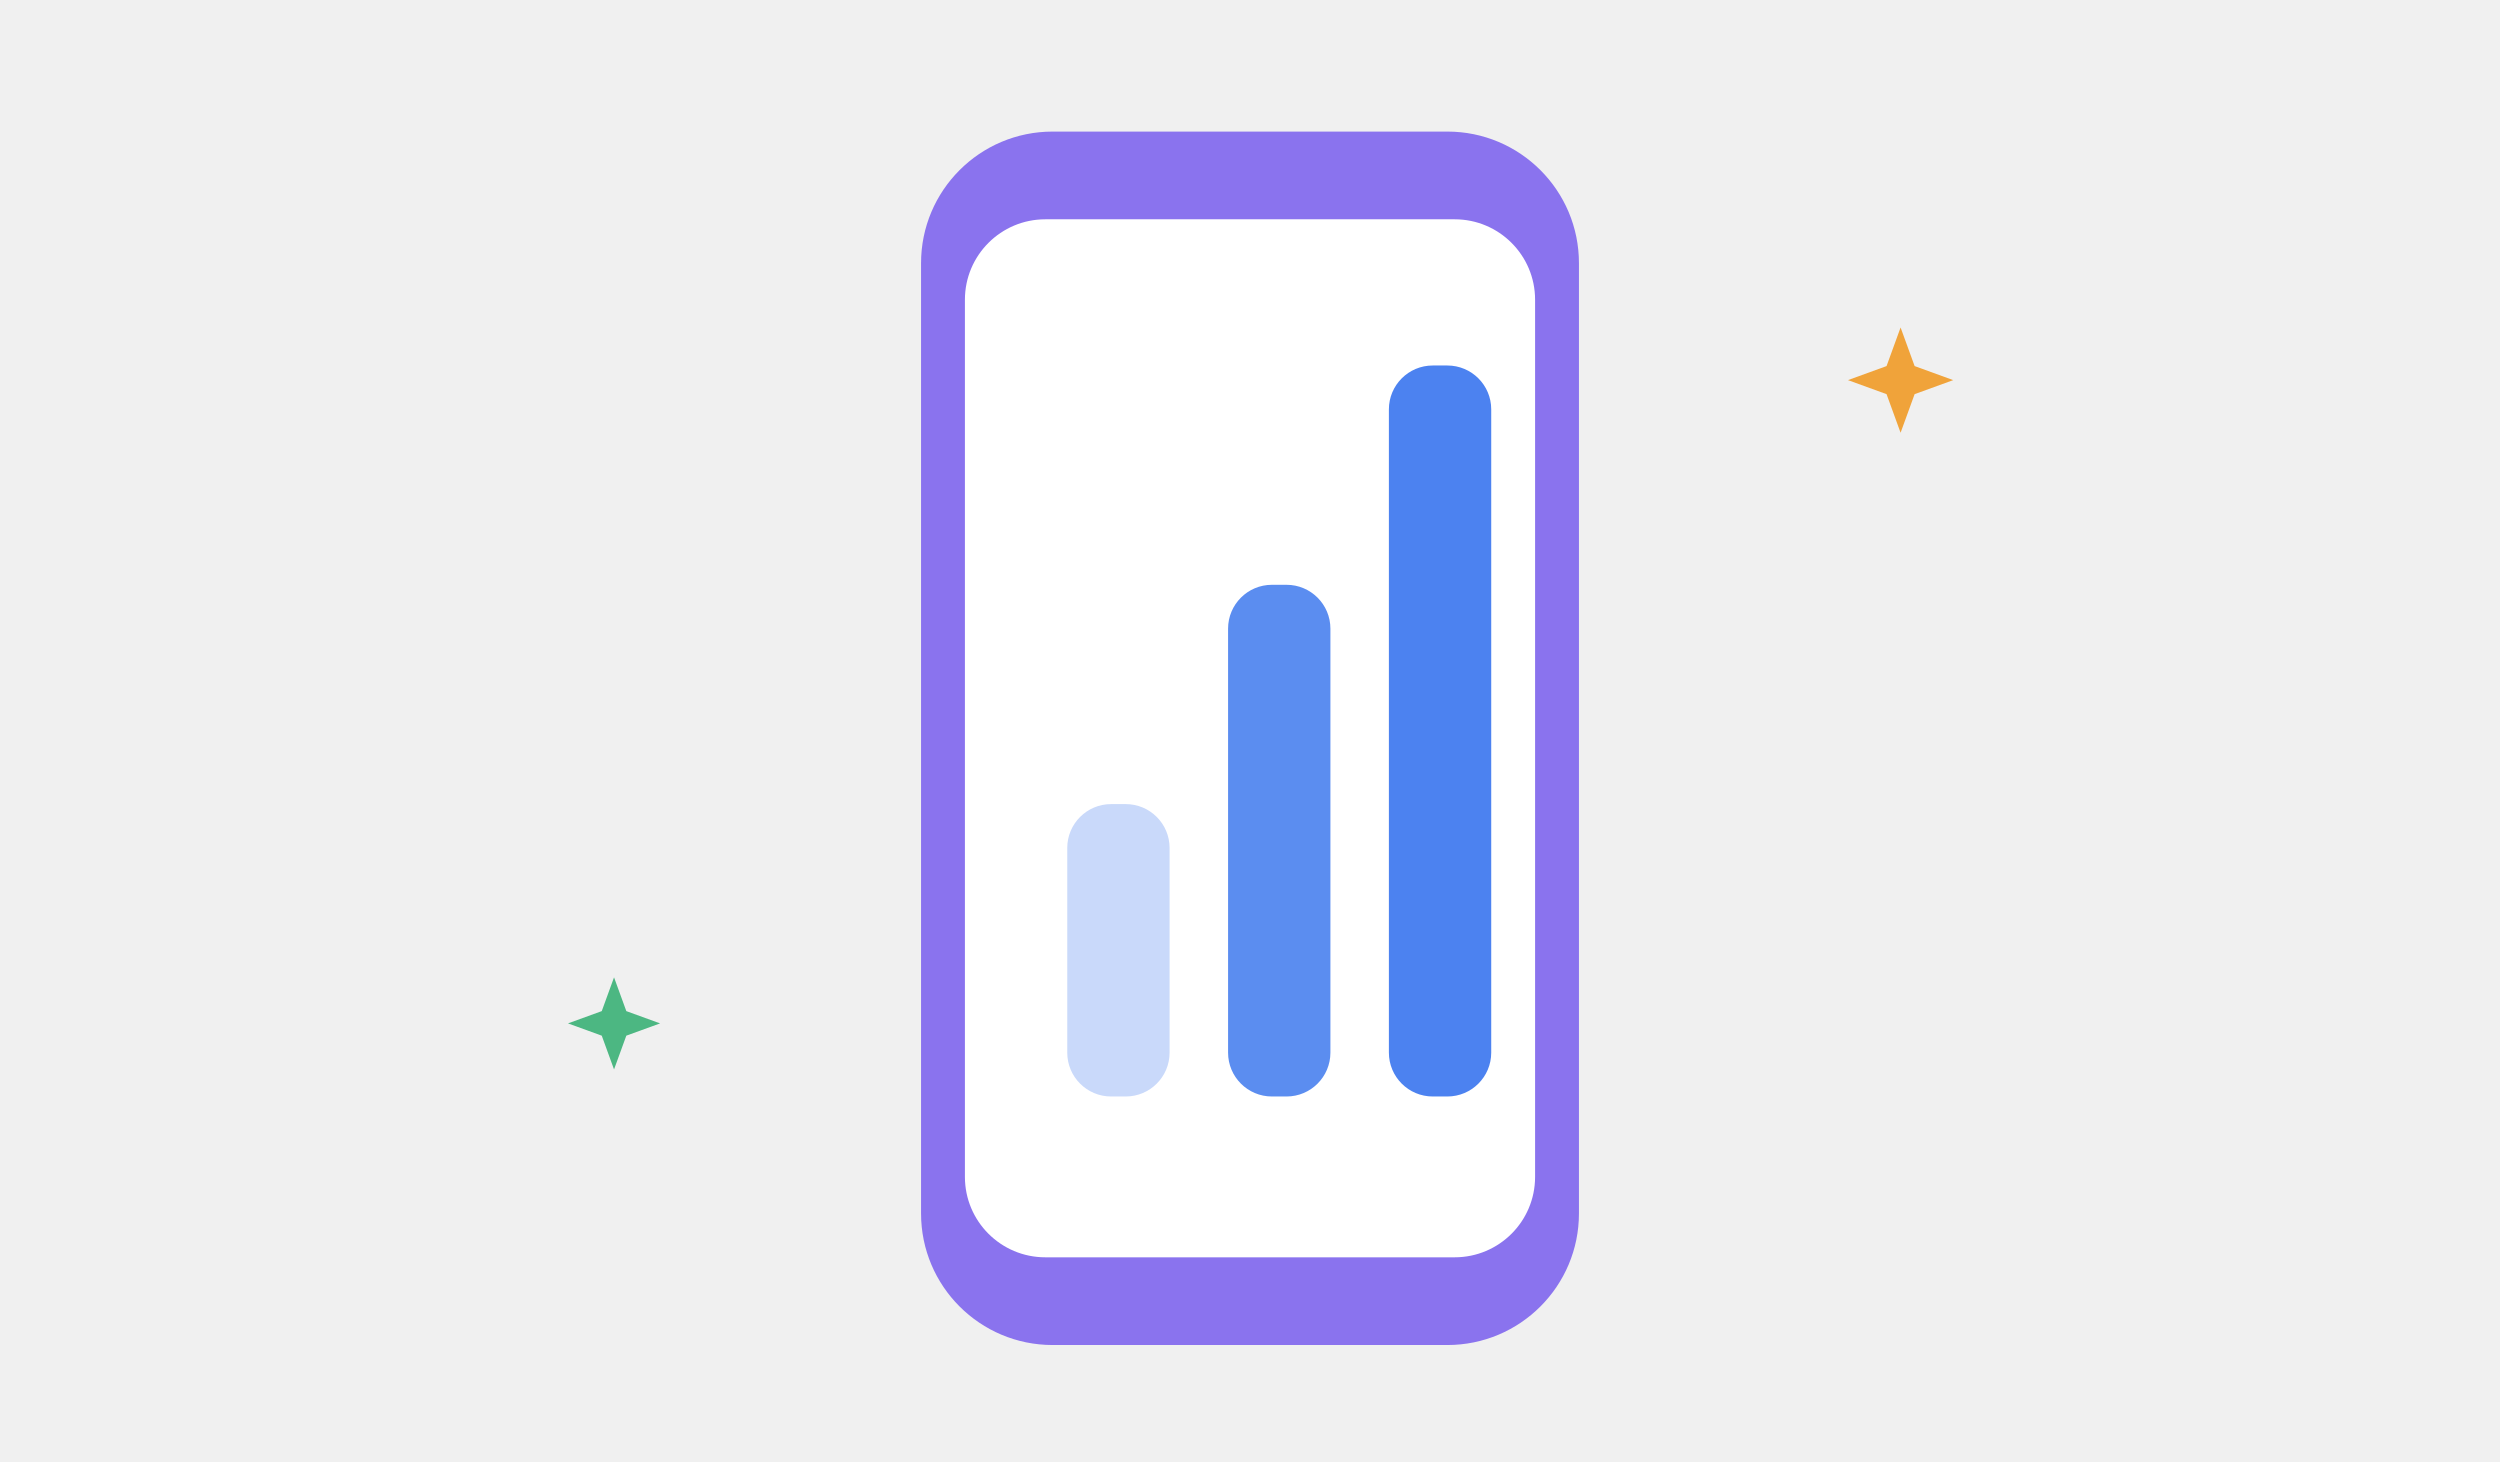
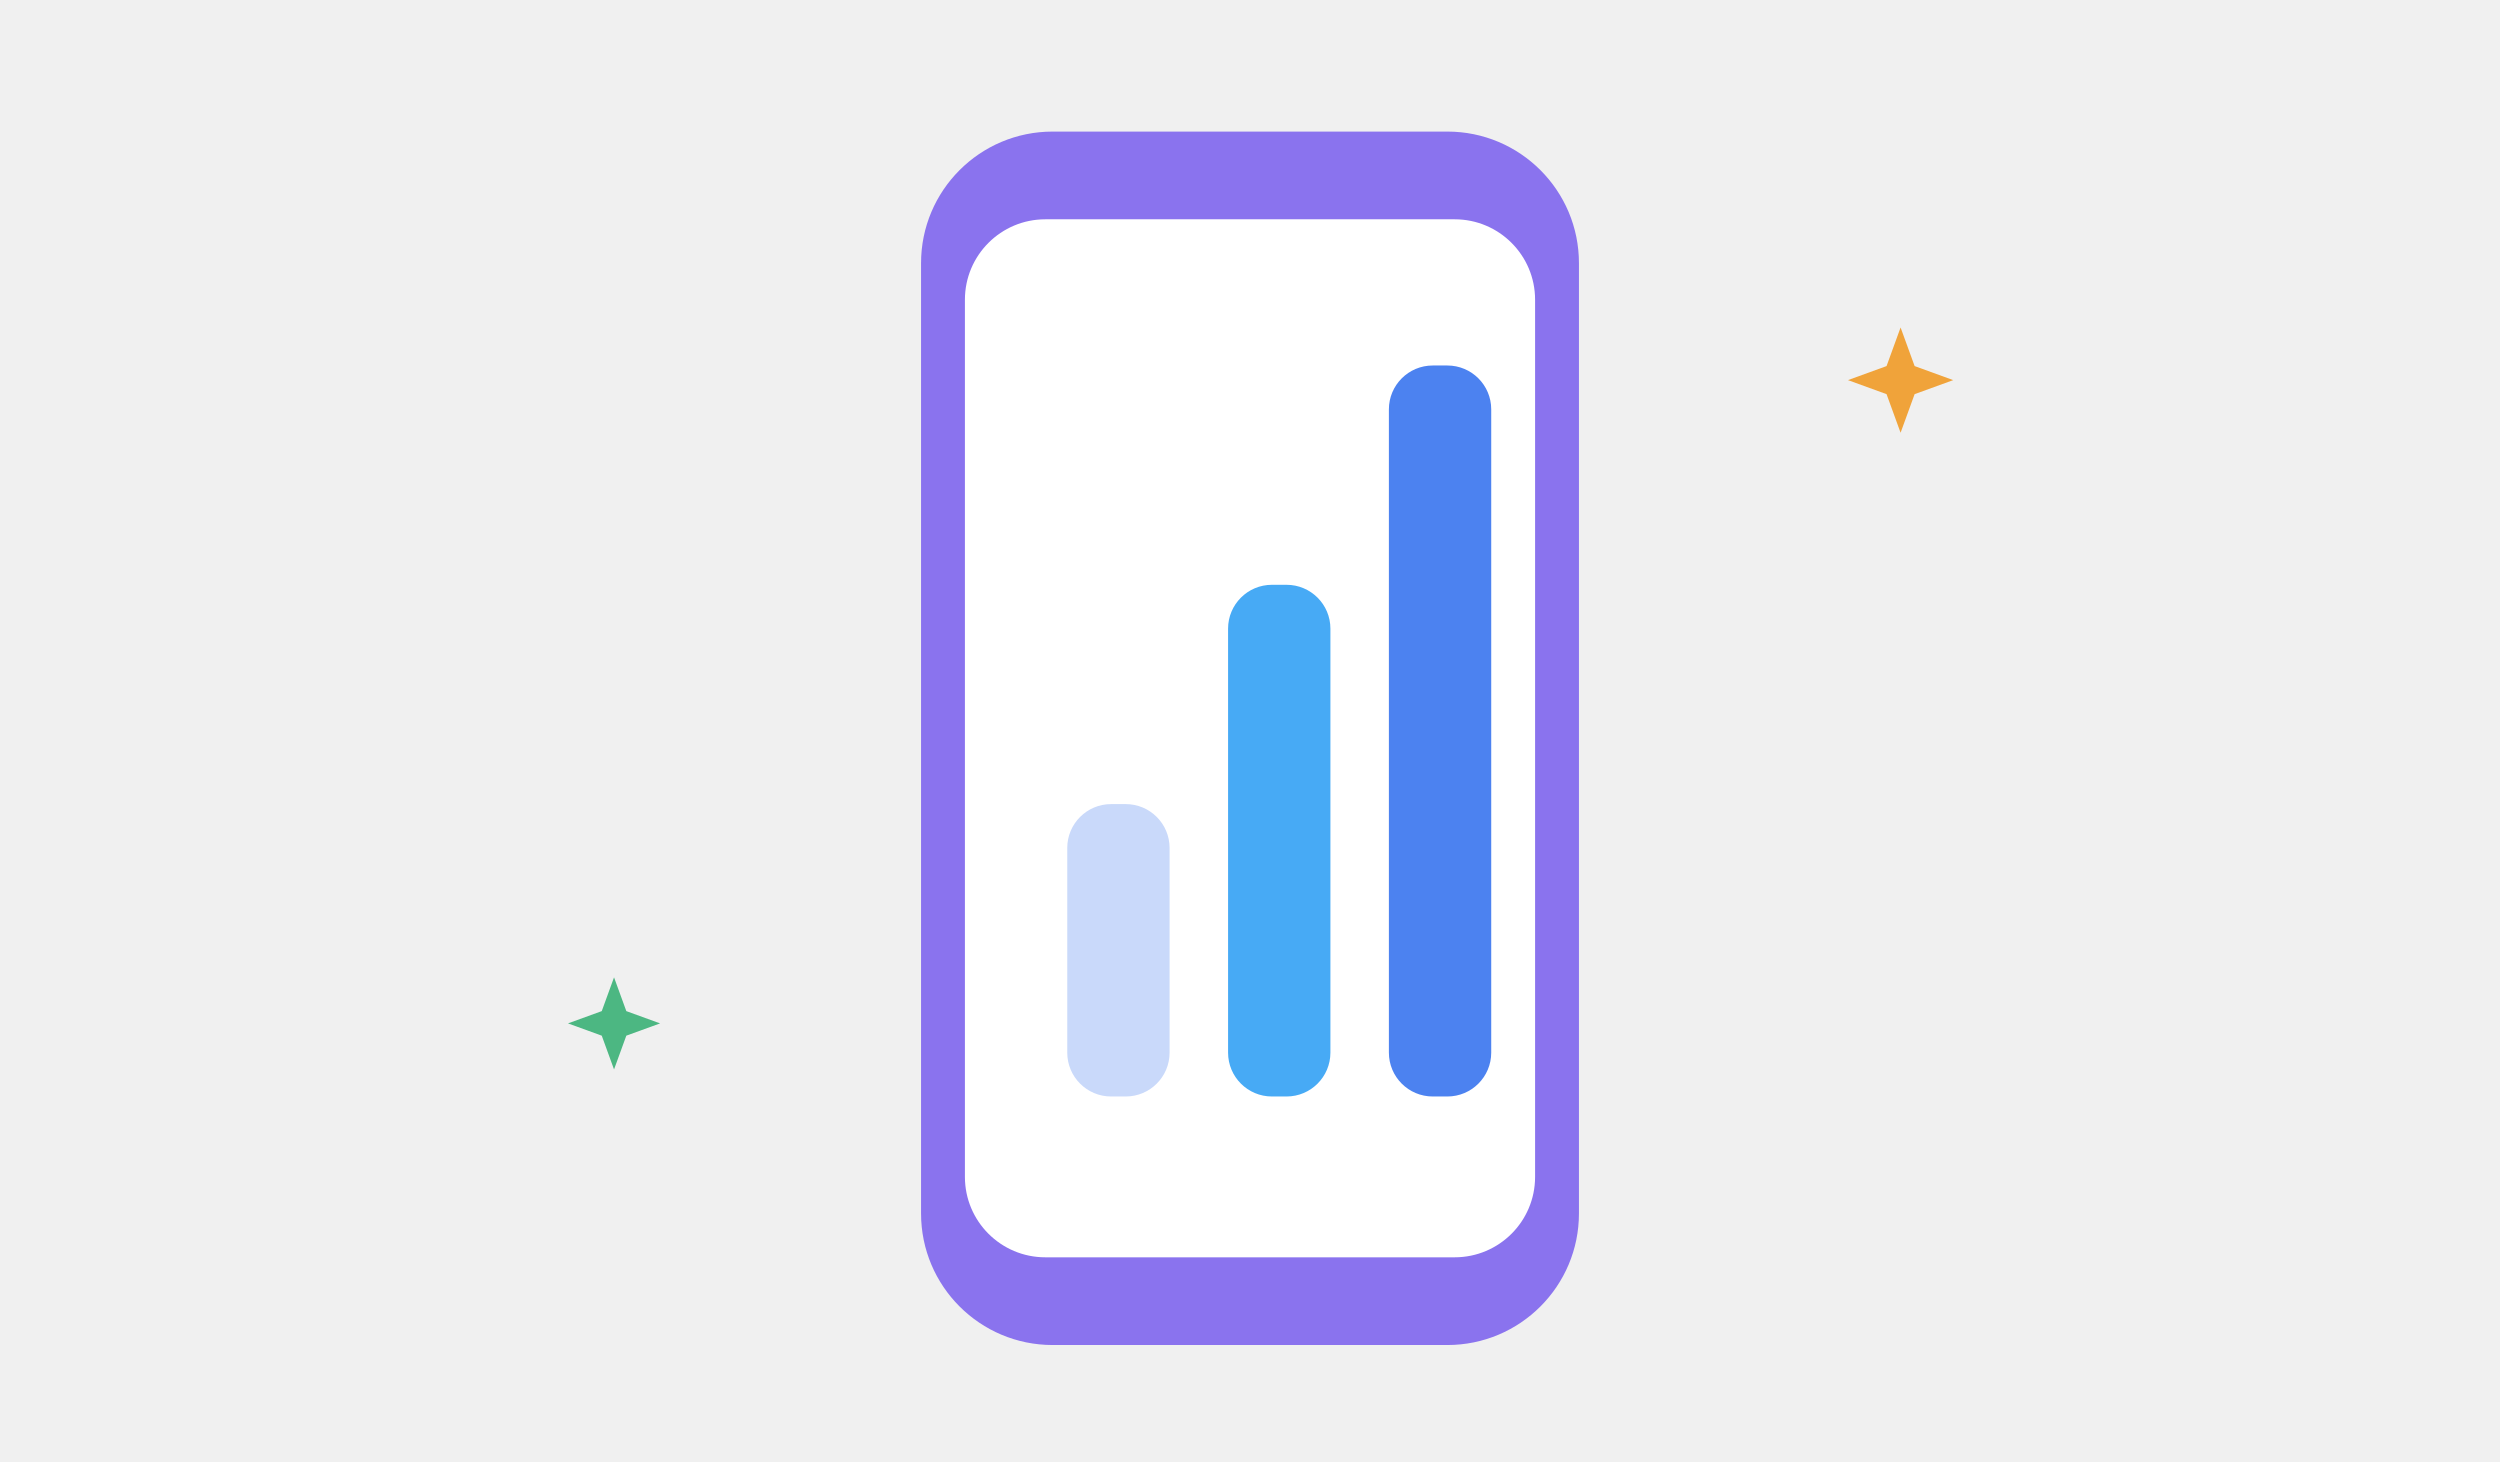
<svg xmlns="http://www.w3.org/2000/svg" width="342" height="200" viewBox="0 0 342 200">
  <rect x="126" y="18" width="90" height="166" rx="18" fill="#8A73EE" />
  <rect x="132" y="30" width="78" height="142" rx="11" fill="#FFFFFF" />
  <rect x="146" y="110" width="14" height="40" rx="6" fill="#C9D9FA" />
-   <rect x="168" y="80" width="14" height="70" rx="6" fill="#5B8DF0" />
+   <rect x="168" y="80" width="14" height="70" rx="6" fill="#47AAF5" />
  <rect x="190" y="50" width="14" height="100" rx="6" fill="#4C82F0" />
  <path d="M260 44.8l1.92 5.28 5.28 1.92 -5.28 1.92 -1.92 5.28 -1.92 -5.28 -5.28 -1.92 5.28 -1.92z" fill="#F0A33A" />
  <path d="M84 133.7l1.68 4.62 4.62 1.68 -4.62 1.68 -1.68 4.62 -1.68 -4.62 -4.62 -1.68 4.62 -1.68z" fill="#4CB782" />
</svg>
